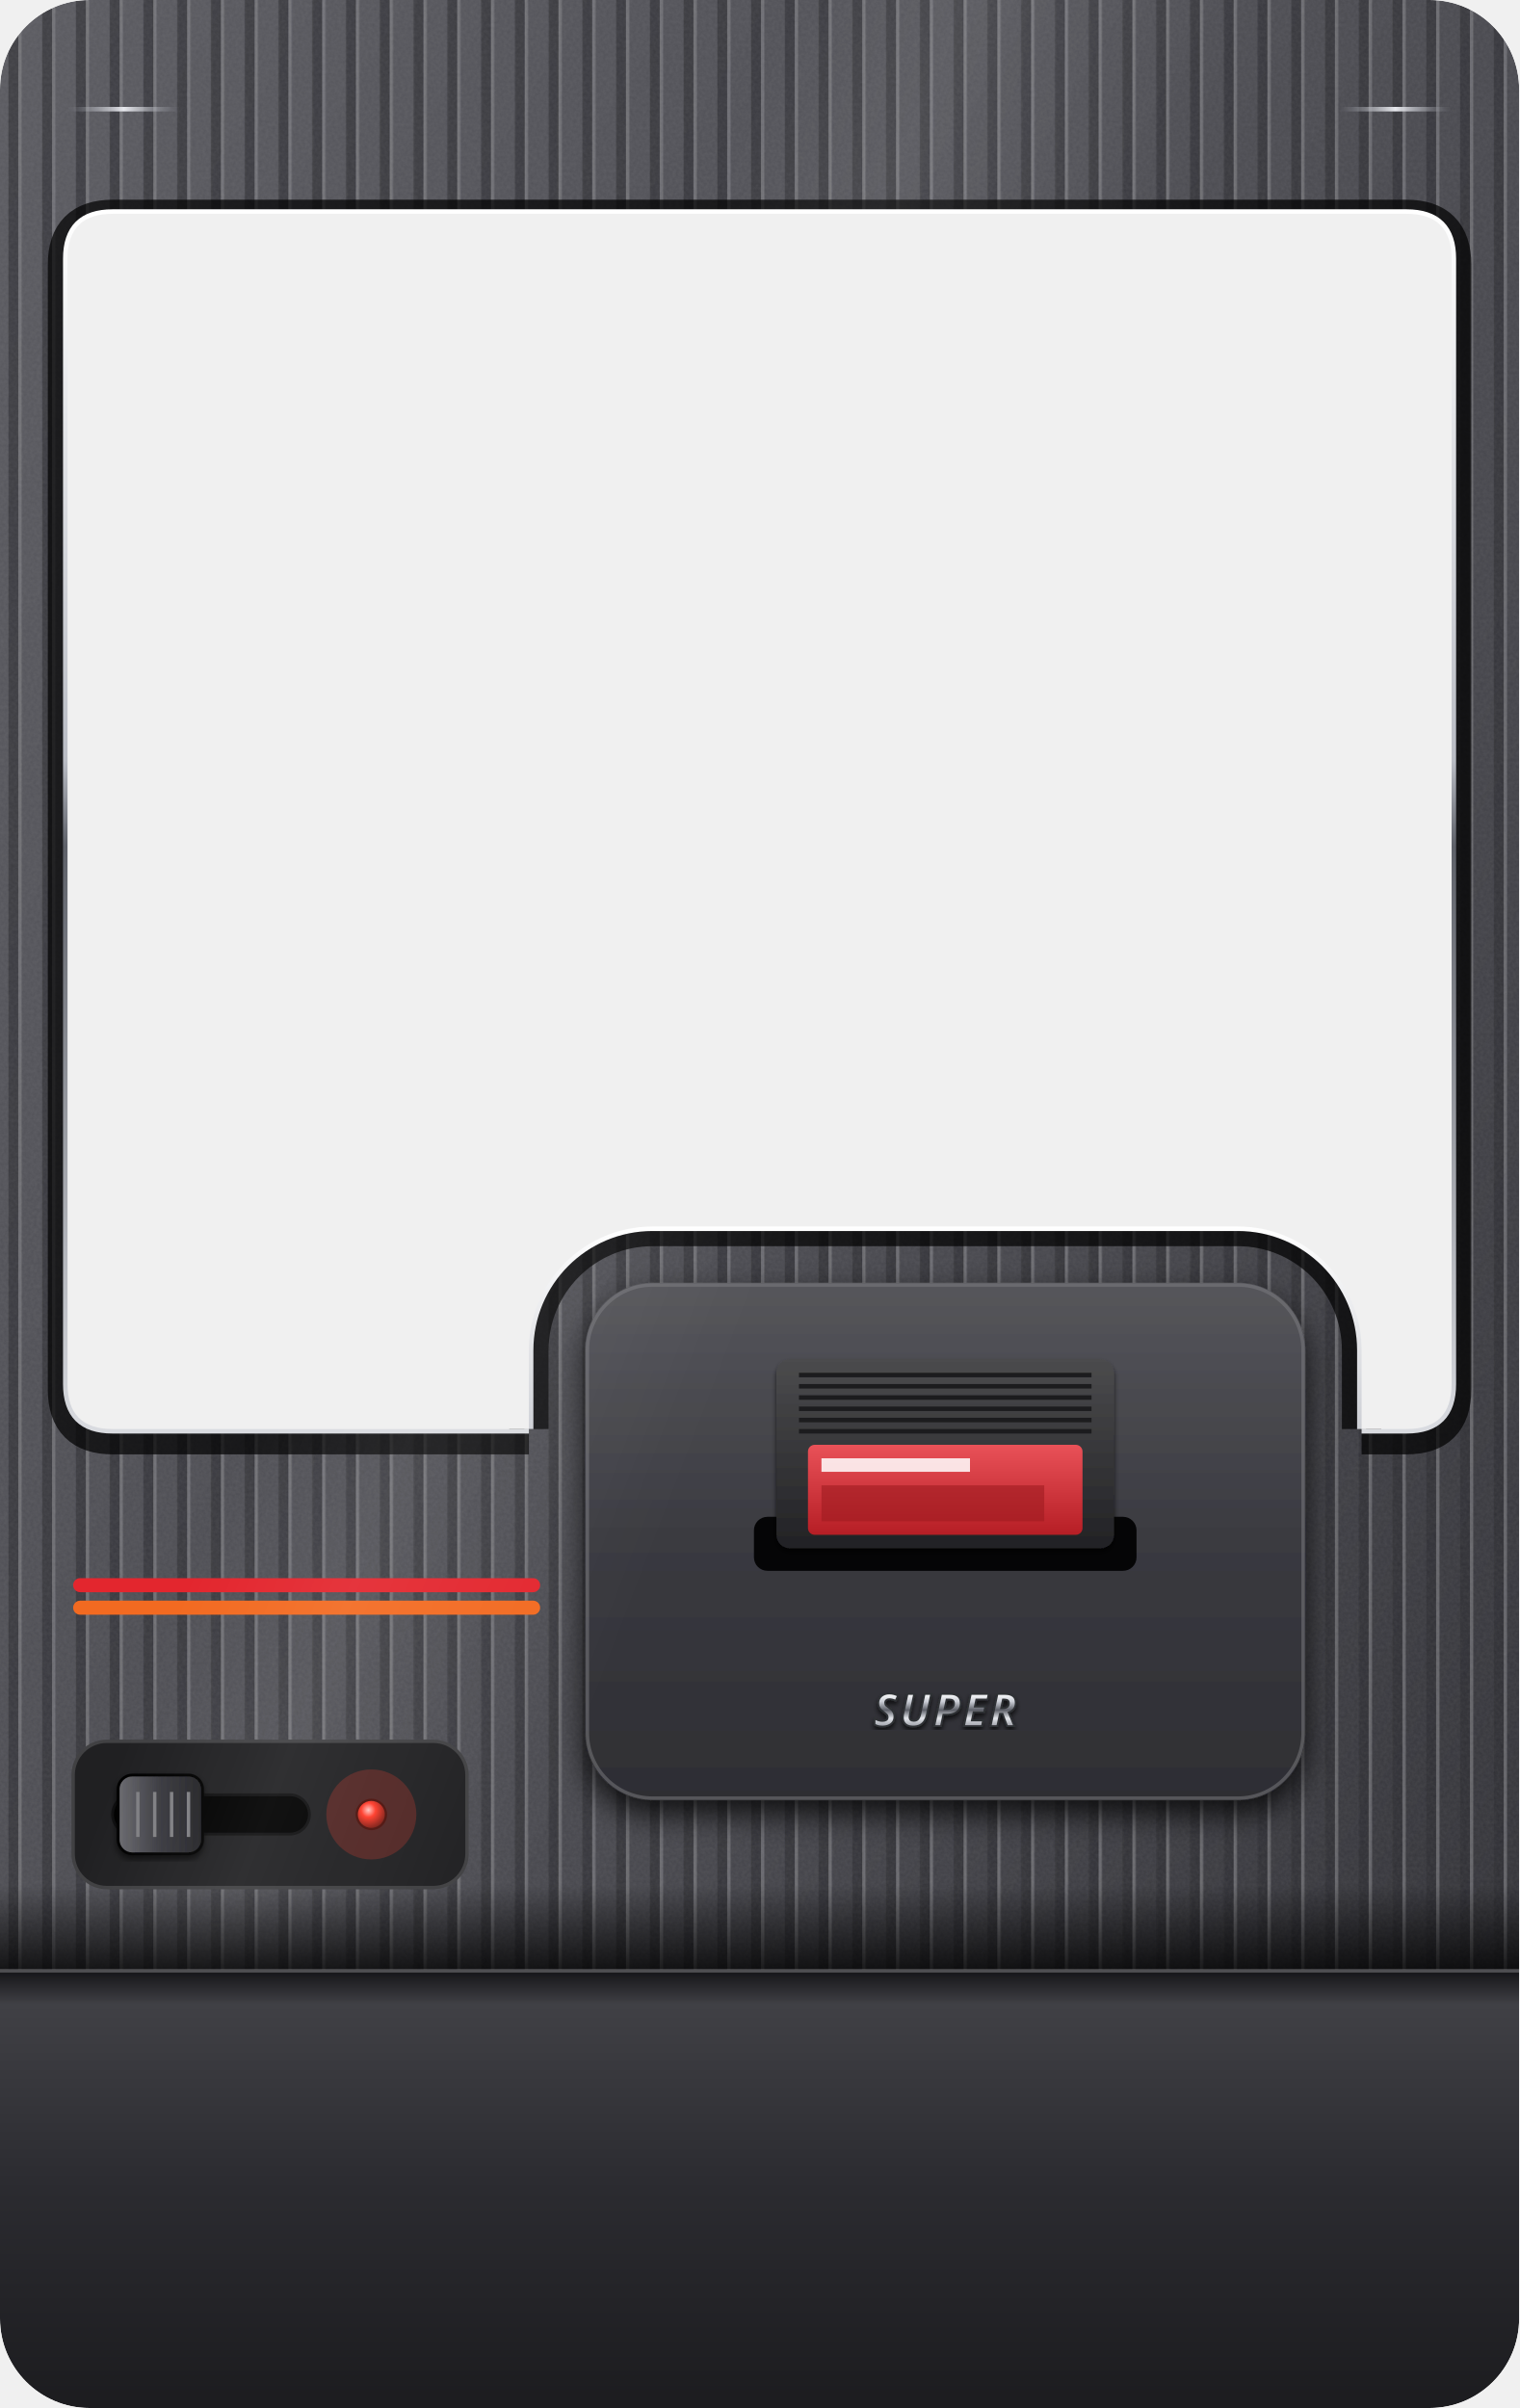
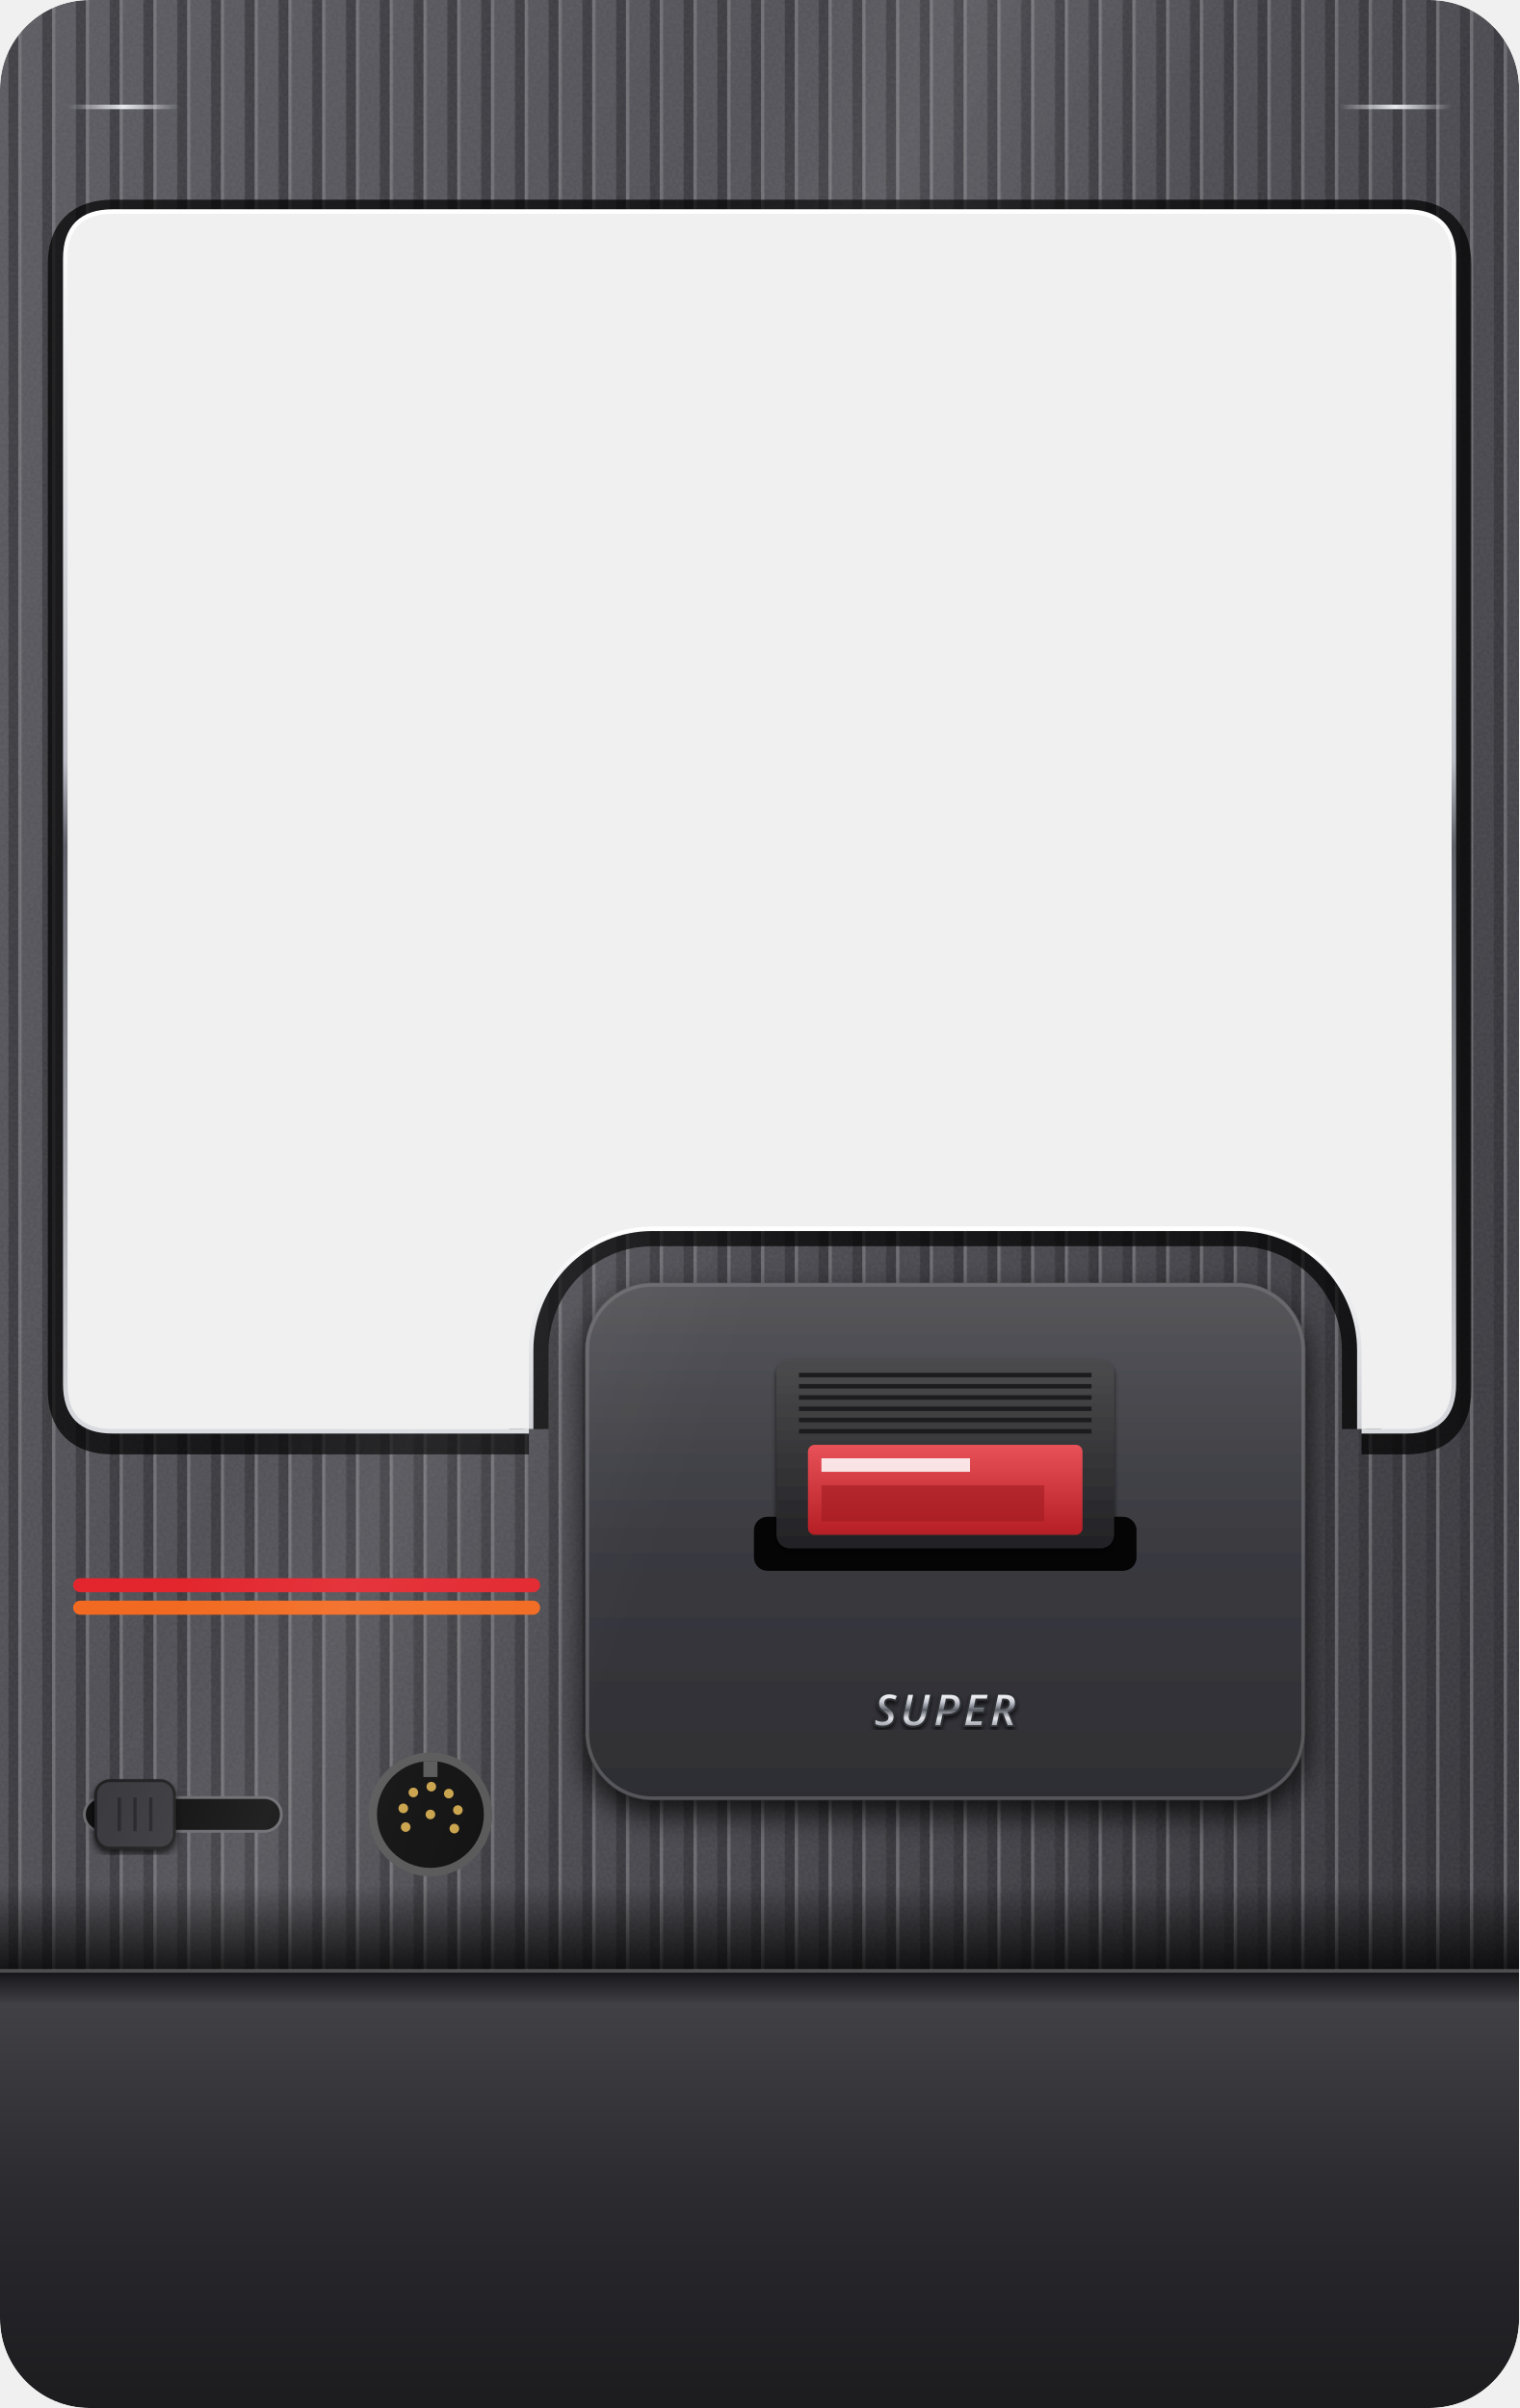
<svg xmlns="http://www.w3.org/2000/svg" viewBox="0 0 540 856" width="54mm" height="85.6mm">
  <defs>
    <clipPath id="card">
      <rect width="540" height="856" rx="31.8" />
    </clipPath>
    <clipPath id="win">
      <path d="M40 76 H500 Q516 76 516 92 V492 Q516 508 500 508 H40 Q24 508 24 492 V92 Q24 76 40 76 Z" />
    </clipPath>
    <mask id="hole" maskUnits="userSpaceOnUse" x="0" y="0" width="540" height="856">
      <rect width="540" height="856" fill="#fff" />
      <path d="M40 76 H500 Q516 76 516 92 V492 Q516 508 500 508 H40 Q24 508 24 492 V92 Q24 76 40 76 Z" fill="#000" />
      <rect x="188" y="436" width="296" height="224" rx="44" fill="#fff" />
    </mask>
    <mask id="noCarve" maskUnits="userSpaceOnUse" x="0" y="0" width="540" height="856">
      <rect width="540" height="856" fill="#fff" />
      <rect x="188" y="436" width="296" height="224" rx="44" fill="#000" />
    </mask>
    <linearGradient id="bodyG" x1="0" y1="0" x2="1" y2="1">
      <stop offset="0" stop-color="#5a5a60" />
      <stop offset=".6" stop-color="#46464c" />
      <stop offset="1" stop-color="#2e2e33" />
    </linearGradient>
    <linearGradient id="spineG" x1="0" y1="0" x2="0" y2="1">
      <stop offset="0" stop-color="#131316" />
      <stop offset=".08" stop-color="#404045" />
      <stop offset=".5" stop-color="#2b2b30" />
      <stop offset="1" stop-color="#1c1c1f" />
    </linearGradient>
    <linearGradient id="spineShade" x1="0" y1="0" x2="0" y2="1">
      <stop offset="0" stop-color="#000" stop-opacity="0" />
      <stop offset="1" stop-color="#000" stop-opacity="0.75" />
    </linearGradient>
    <linearGradient id="fadeG" gradientUnits="userSpaceOnUse" x1="0" y1="430" x2="0" y2="530">
      <stop offset="0" stop-color="#fff" />
      <stop offset="1" stop-color="#fff" stop-opacity="0" />
    </linearGradient>
    <mask id="fadeM" maskUnits="userSpaceOnUse" x="0" y="0" width="540" height="856">
      <rect width="540" height="856" fill="url(#fadeG)" />
    </mask>
    <pattern id="tex" width="12" height="12" patternUnits="userSpaceOnUse">
      <rect x="3" width="3.5" height="12" fill="#2c2c30" />
      <rect x="6.5" width="1.2" height="12" fill="#7f7f83" />
    </pattern>
    <linearGradient id="frameG" x1="0" y1="0" x2="0" y2="1">
      <stop offset="0" stop-color="#ffffff" />
      <stop offset="0.45" stop-color="#b9bcc4" />
      <stop offset="0.52" stop-color="#5d6068" />
      <stop offset="1" stop-color="#d9dbe0" />
    </linearGradient>
    <linearGradient id="filetG" x1="0" y1="0" x2="1" y2="0">
-       <stop offset="0" stop-color="#9a9da6" stop-opacity="0" />
+       <stop offset="0" stop-color="#e8e9ee" stop-opacity="0" />
      <stop offset=".5" stop-color="#e8e9ee" />
-       <stop offset="1" stop-color="#9a9da6" stop-opacity="0" />
+       <stop offset="1" stop-color="#e8e9ee" stop-opacity="0" />
    </linearGradient>
    <linearGradient id="sheen" x1="0" y1="0" x2="1" y2=".62">
      <stop offset="0" stop-color="#fff" stop-opacity="0" />
      <stop offset=".38" stop-color="#fff" stop-opacity="0" />
      <stop offset=".46" stop-color="#fff" stop-opacity=".07" />
      <stop offset=".6" stop-color="#fff" stop-opacity="0" />
    </linearGradient>
    <linearGradient id="glass" x1="0" y1="0" x2="1" y2="1">
      <stop offset="0" stop-color="#fff" stop-opacity=".22" />
      <stop offset=".35" stop-color="#fff" stop-opacity=".04" />
      <stop offset=".36" stop-color="#fff" stop-opacity="0" />
      <stop offset="1" stop-color="#fff" stop-opacity="0" />
    </linearGradient>
    <radialGradient id="crtVignette" r=".75">
      <stop offset=".6" stop-color="#000" stop-opacity="0" />
      <stop offset="1" stop-color="#000" stop-opacity=".6" />
    </radialGradient>
    <pattern id="scan" width="4" height="3" patternUnits="userSpaceOnUse">
      <rect width="4" height="1" fill="#000" opacity=".5" />
    </pattern>
    <pattern id="dither" width="2" height="2" patternUnits="userSpaceOnUse">
      <rect width="1" height="1" fill="#000" opacity=".25" />
      <rect x="1" y="1" width="1" height="1" fill="#000" opacity=".25" />
    </pattern>
    <filter id="noise" x="0" y="0" width="100%" height="100%">
      <feTurbulence type="fractalNoise" baseFrequency=".85" numOctaves="2" seed="3" />
      <feColorMatrix values="0 0 0 0 1  0 0 0 0 1  0 0 0 0 1  0 0 0 .07 0" />
      <feComposite in2="SourceGraphic" operator="in" />
    </filter>
    <filter id="woodF" x="0" y="0" width="100%" height="100%">
      <feTurbulence type="fractalNoise" baseFrequency=".008 .16" numOctaves="3" seed="7" />
      <feColorMatrix values=".55 0 0 0 .22  .34 0 0 0 .12  .16 0 0 0 .04  0 0 0 0 1" />
      <feComposite in2="SourceGraphic" operator="in" />
    </filter>
    <filter id="drop" x="-20%" y="-20%" width="140%" height="140%">
      <feDropShadow dx="0" dy="6" stdDeviation="7" flood-color="#000" flood-opacity="0.8" />
    </filter>
    <filter id="soft" x="-10%" y="-10%" width="120%" height="120%">
      <feDropShadow dx="0" dy="1.5" stdDeviation="1.2" flood-color="#000" flood-opacity=".7" />
    </filter>
    <filter id="glowW" x="-20%" y="-20%" width="140%" height="140%">
      <feGaussianBlur stdDeviation="2.5" result="b" />
      <feMerge>
        <feMergeNode in="b" />
        <feMergeNode in="SourceGraphic" />
      </feMerge>
    </filter>
  </defs>
  <g clip-path="url(#card)">
    <g id="art" mask="url(#hole)">
      <rect width="540" height="856" fill="url(#bodyG)" />
      <rect x="0" y="0" width="540" height="856" fill="url(#tex)" opacity="0.6" />
      <rect width="540" height="856" filter="url(#noise)" />
      <g mask="url(#noCarve)">
        <path d="M40 76 H500 Q516 76 516 92 V492 Q516 508 500 508 H40 Q24 508 24 492 V92 Q24 76 40 76 Z" fill="none" stroke="#000" stroke-width="14" stroke-opacity="0.7" transform="translate(0 2)" />
        <path d="M40 76 H500 Q516 76 516 92 V492 Q516 508 500 508 H40 Q24 508 24 492 V92 Q24 76 40 76 Z" fill="none" stroke="url(#frameG)" stroke-width="3.2" />
      </g>
      <g clip-path="url(#win)">
        <rect x="188" y="436" width="296" height="224" rx="44" fill="none" stroke="#000" stroke-width="14" stroke-opacity="0.7" />
        <rect x="188" y="436" width="296" height="224" rx="44" fill="none" stroke="url(#frameG)" stroke-width="3.2" />
      </g>
      <g id="aux1">
        <rect x="26" y="561" width="166" height="5" rx="2.5" fill="#e3262e" />
        <rect x="26" y="569" width="166" height="5" rx="2.5" fill="#f26a21" />
      </g>
      <g id="aux2">
-         <defs>
-           <radialGradient id="l116" cx=".4" cy=".35" r=".7">
-             <stop offset="0" stop-color="#ffc4bf" />
-             <stop offset=".35" stop-color="#ff3b2a" />
-             <stop offset="1" stop-color="#661811" />
-           </radialGradient>
-           <linearGradient id="k117" x1="0" y1="0" x2="1" y2="0">
-             <stop offset="0" stop-color="#6b6b70" />
-             <stop offset=".5" stop-color="#3a3a40" />
-             <stop offset="1" stop-color="#232326" />
-           </linearGradient>
-         </defs>
-         <rect x="26" y="619" width="140" height="52" rx="12" fill="#202022" stroke="#414143" stroke-width="1.2" />
-         <rect x="40" y="638" width="70" height="14" rx="7" fill="#000" stroke="#101011" />
-         <rect x="42" y="631" width="30" height="28" rx="5" fill="url(#k117)" stroke="#000" filter="url(#soft)" />
-         <path d="M49 637 v16 M55 637 v16 M61 637 v16 M67 637 v16" stroke="#7f7f83" stroke-width="1.2" />
-         <circle cx="132" cy="645" r="16" fill="#ff3b2a" opacity=".22" />
-         <circle cx="132" cy="645" r="5.2" fill="url(#l116)" stroke="#4d120d" stroke-width=".8" />
+         <rect x="30" y="639" width="70" height="12" rx="6" fill="#111" stroke="#6b6b70" />
+         <rect x="34" y="633" width="28" height="24" rx="5" fill="#3a3a40" stroke="#202023" filter="url(#soft)" />
+         <path d="M42.4 639 v12 M48 639 v12 M53.6 639 v12" stroke="#29292d" stroke-width="1.2" />
+         <circle cx="153" cy="645" r="22" fill="#585859" />
+         <circle cx="153" cy="645" r="19" fill="#101011" />
+         <rect x="150.5" y="626" width="5" height="5.7" fill="#585859" />
+         <circle cx="144.2" cy="649.49" r="1.71" fill="#c9a24a" />
+         <circle cx="143.36" cy="642.84" r="1.71" fill="#c9a24a" />
+         <circle cx="146.94" cy="637.19" r="1.71" fill="#c9a24a" />
+         <circle cx="153.31" cy="635.12" r="1.71" fill="#c9a24a" />
+         <circle cx="159.53" cy="637.59" r="1.71" fill="#c9a24a" />
+         <circle cx="162.76" cy="643.45" r="1.71" fill="#c9a24a" />
+         <circle cx="161.5" cy="650.03" r="1.71" fill="#c9a24a" />
+         <circle cx="153" cy="645" r="1.71" fill="#c9a24a" />
      </g>
      <g id="hero" transform="translate(336 548) scale(0.8)">
        <defs>
          <linearGradient id="hCase" x1="0" y1="0" x2="0" y2="1">
            <stop offset="0" stop-color="#56565b" />
            <stop offset=".5" stop-color="#3a3a40" />
            <stop offset="1" stop-color="#2e2e33" />
          </linearGradient>
          <linearGradient id="hCart" x1="0" y1="0" x2="0" y2="1">
            <stop offset="0" stop-color="#4b4b4d" />
            <stop offset="1" stop-color="#222225" />
          </linearGradient>
          <linearGradient id="hLabel" x1="0" y1="0" x2="0" y2="1">
            <stop offset="0" stop-color="#e95158" />
            <stop offset="1" stop-color="#b61e25" />
          </linearGradient>
        </defs>
        <rect x="-160" y="-115" width="320" height="230" rx="30" fill="url(#hCase)" filter="url(#drop)" />
        <rect x="-159" y="-114" width="318" height="228" rx="29" fill="none" stroke="#7f7f83" stroke-opacity=".5" stroke-width="1.5" />
        <rect x="-85" y="-11" width="170" height="24" rx="6" fill="#050506" />
        <rect x="-75" y="-81" width="150" height="84" rx="6" fill="url(#hCart)" filter="url(#soft)" />
        <rect x="-65" y="-75" width="130" height="2" fill="#1c1c1e" />
        <rect x="-65" y="-70" width="130" height="2" fill="#1c1c1e" />
        <rect x="-65" y="-65" width="130" height="2" fill="#1c1c1e" />
        <rect x="-65" y="-60" width="130" height="2" fill="#1c1c1e" />
        <rect x="-65" y="-55" width="130" height="2" fill="#1c1c1e" />
        <rect x="-65" y="-50" width="130" height="2" fill="#1c1c1e" />
        <rect x="-61" y="-43" width="122" height="40" rx="3" fill="url(#hLabel)" />
        <rect x="-55" y="-37" width="66" height="6" fill="#fff" opacity=".85" />
        <rect x="-55" y="-25" width="99" height="16" fill="#9f1b20" opacity=".6" />
        <defs>
          <linearGradient id="hMark" x1="0" y1="0" x2="0" y2="1">
            <stop offset="0" stop-color="#ffffff" />
            <stop offset="0.25" stop-color="#c9ccd4" />
            <stop offset="0.5" stop-color="#5d6068" />
            <stop offset="0.75" stop-color="#e4e6eb" />
            <stop offset="1" stop-color="#9a9da6" />
          </linearGradient>
        </defs>
        <text x="0" y="82" text-anchor="middle" font-family="'Arial Black','Segoe UI Black',sans-serif" font-style="italic" font-weight="900" font-size="20" letter-spacing="1" fill="url(#hMark)" stroke="#2f3034" stroke-width=".8" filter="url(#soft)">SUPER</text>
      </g>
      <rect width="540" height="856" fill="url(#sheen)" />
      <g id="spine">
        <rect x="0" y="670" width="540" height="30" fill="url(#spineShade)" />
        <rect x="0" y="700" width="540" height="156" fill="url(#spineG)" />
        <rect x="0" y="700" width="540" height="1.2" fill="#757578" opacity=".6" />
      </g>
    </g>
-     <rect x="24" y="38" width="40" height="1.6" fill="url(#filetG)" />
-     <rect x="476" y="38" width="40" height="1.6" fill="url(#filetG)" />
+     <rect x="24" y="37.2" width="40" height="1.6" fill="url(#filetG)" />
+     <rect x="476" y="37.2" width="40" height="1.6" fill="url(#filetG)" />
  </g>
</svg>
